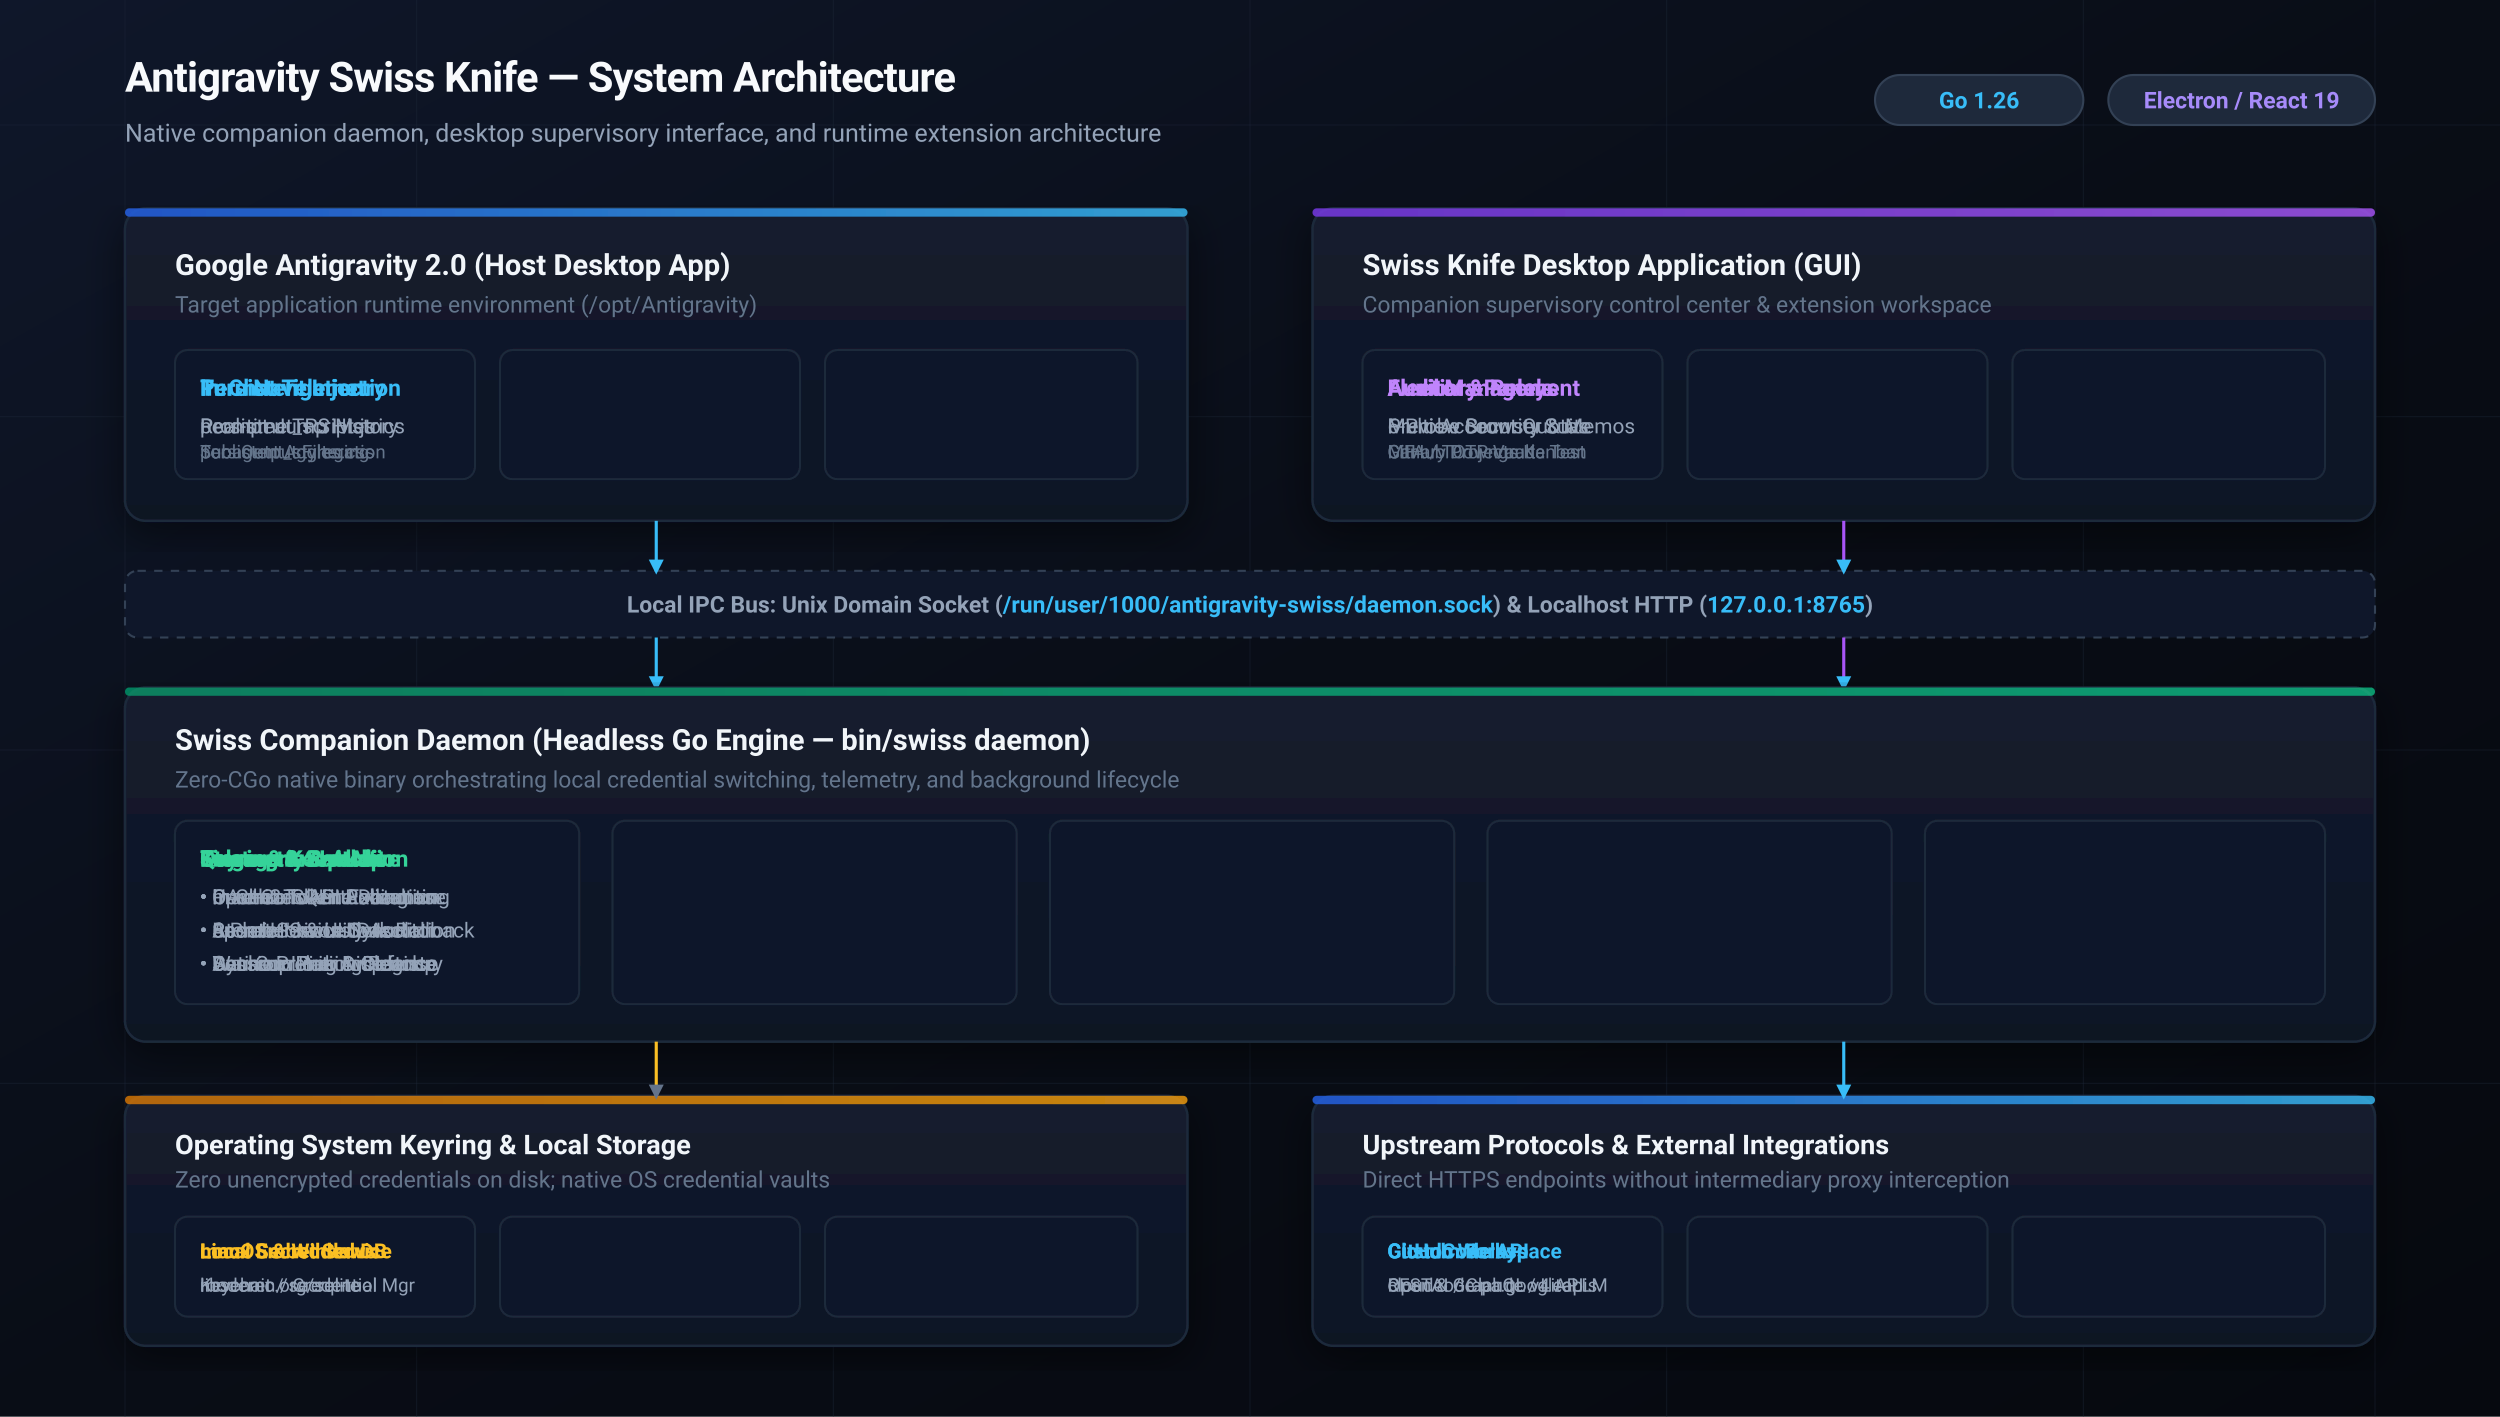
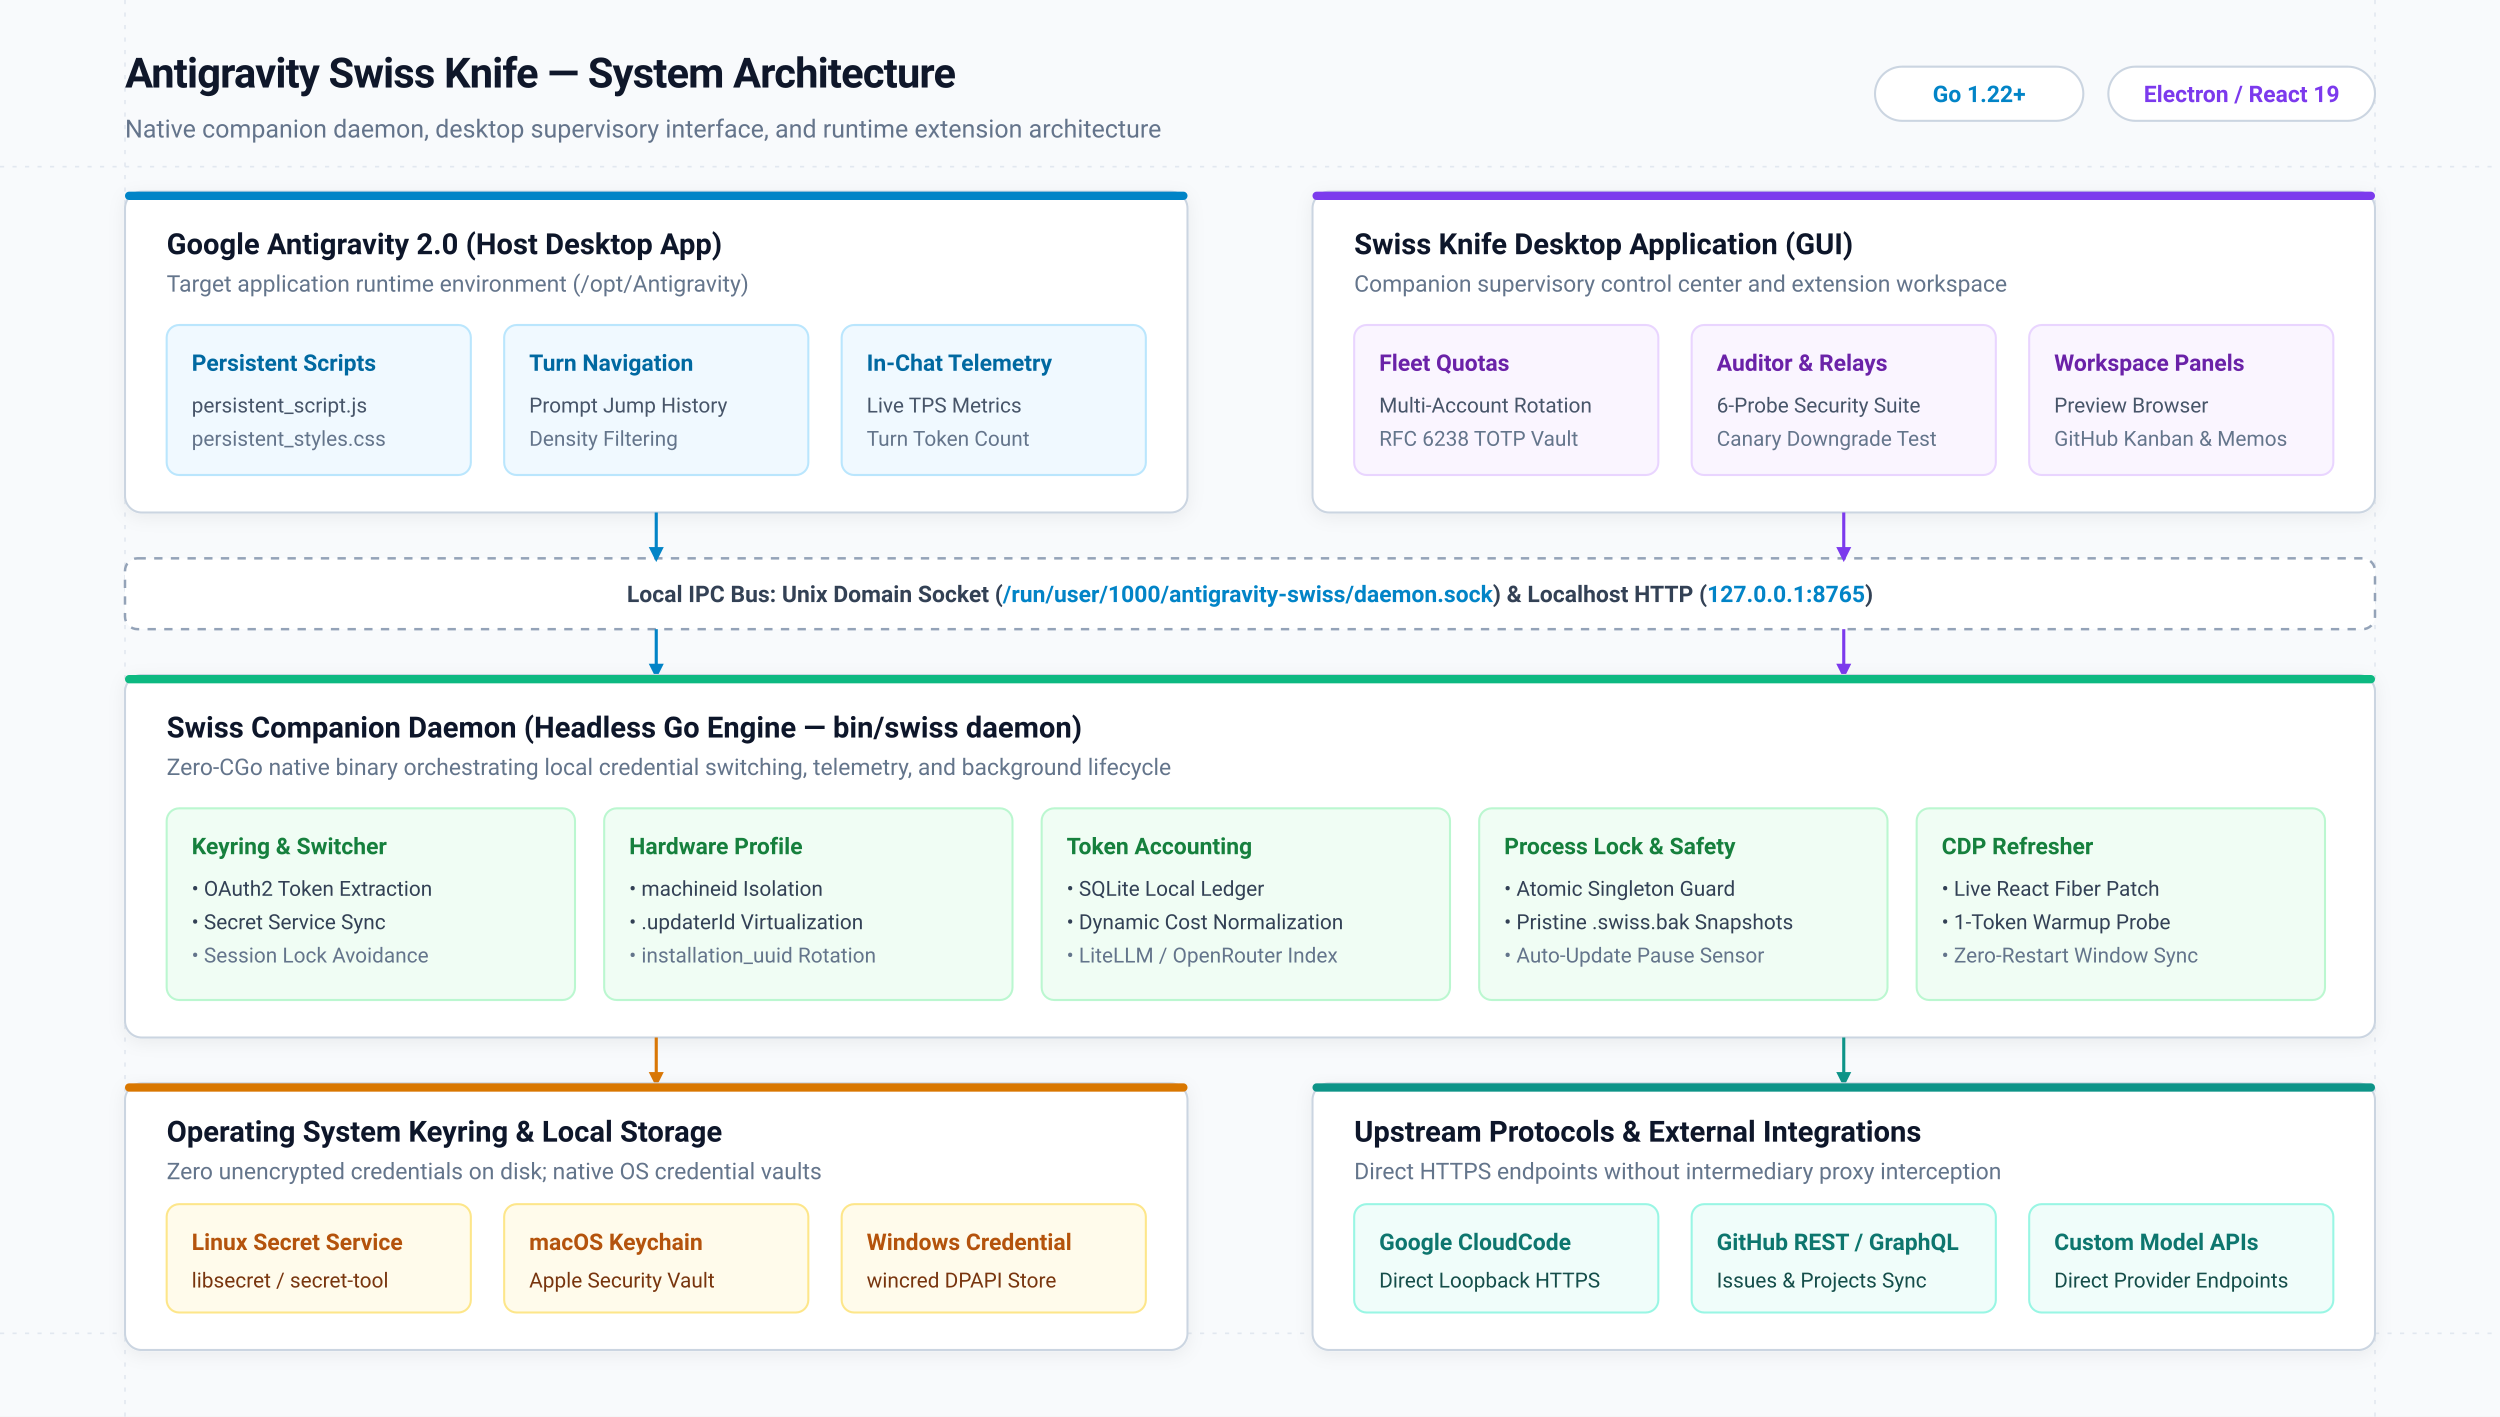
- <svg xmlns="http://www.w3.org/2000/svg" viewBox="0 0 1200 680" width="1200" height="680" style="background:#090d16; font-family:-apple-system, BlinkMacSystemFont, 'Segoe UI', Roboto, Helvetica, Arial, sans-serif;">
+ <svg xmlns="http://www.w3.org/2000/svg" viewBox="0 0 1200 680" width="1200" height="680" style="background:#f8fafc; font-family:-apple-system, BlinkMacSystemFont, 'Segoe UI', Roboto, Helvetica, Arial, sans-serif;">
  <defs>
-     <linearGradient id="bgGlow" x1="0%" y1="0%" x2="100%" y2="100%">
-       <stop offset="0%" stop-color="#0f172a" />
-       <stop offset="50%" stop-color="#090d16" />
-       <stop offset="100%" stop-color="#06090f" />
-     </linearGradient>
-     <linearGradient id="cardGrad" x1="0%" y1="0%" x2="0%" y2="100%">
-       <stop offset="0%" stop-color="#141c2e" />
-       <stop offset="100%" stop-color="#0d1424" />
-     </linearGradient>
-     <linearGradient id="blueGlow" x1="0%" y1="0%" x2="100%" y2="0%">
-       <stop offset="0%" stop-color="#2563eb" stop-opacity="0.8" />
-       <stop offset="100%" stop-color="#38bdf8" stop-opacity="0.8" />
-     </linearGradient>
-     <linearGradient id="greenGlow" x1="0%" y1="0%" x2="100%" y2="0%">
-       <stop offset="0%" stop-color="#059669" stop-opacity="0.8" />
-       <stop offset="100%" stop-color="#10b981" stop-opacity="0.8" />
-     </linearGradient>
-     <linearGradient id="purpleGlow" x1="0%" y1="0%" x2="100%" y2="0%">
-       <stop offset="0%" stop-color="#7c3aed" stop-opacity="0.8" />
-       <stop offset="100%" stop-color="#a855f7" stop-opacity="0.8" />
-     </linearGradient>
-     <linearGradient id="amberGlow" x1="0%" y1="0%" x2="100%" y2="0%">
-       <stop offset="0%" stop-color="#d97706" stop-opacity="0.8" />
-       <stop offset="100%" stop-color="#f59e0b" stop-opacity="0.8" />
-     </linearGradient>
-     <marker id="arrow" viewBox="0 0 10 10" refX="6" refY="5" markerWidth="6" markerHeight="6" orient="auto-start-reverse">
-       <path d="M 0 1 L 8 5 L 0 9 z" fill="#38bdf8" />
+     <filter id="lightShadow" x="-5%" y="-5%" width="110%" height="115%">
+       <feDropShadow dx="0" dy="2" stdDeviation="4" flood-color="#0f172a" flood-opacity="0.06" />
+     </filter>
+     <marker id="arrowBlue" viewBox="0 0 10 10" refX="6" refY="5" markerWidth="6" markerHeight="6" orient="auto-start-reverse">
+       <path d="M 0 1 L 8 5 L 0 9 z" fill="#0284c7" />
    </marker>
-     <marker id="arrowGreen" viewBox="0 0 10 10" refX="6" refY="5" markerWidth="6" markerHeight="6" orient="auto-start-reverse">
-       <path d="M 0 1 L 8 5 L 0 9 z" fill="#10b981" />
+     <marker id="arrowPurple" viewBox="0 0 10 10" refX="6" refY="5" markerWidth="6" markerHeight="6" orient="auto-start-reverse">
+       <path d="M 0 1 L 8 5 L 0 9 z" fill="#7c3aed" />
    </marker>
-     <marker id="arrowMuted" viewBox="0 0 10 10" refX="6" refY="5" markerWidth="6" markerHeight="6" orient="auto-start-reverse">
-       <path d="M 0 1 L 8 5 L 0 9 z" fill="#64748b" />
+     <marker id="arrowAmber" viewBox="0 0 10 10" refX="6" refY="5" markerWidth="6" markerHeight="6" orient="auto-start-reverse">
+       <path d="M 0 1 L 8 5 L 0 9 z" fill="#d97706" />
    </marker>
-     <filter id="cardShadow" x="-5%" y="-5%" width="110%" height="115%">
-       <feDropShadow dx="0" dy="6" stdDeviation="10" flood-color="#000000" flood-opacity="0.5" />
-     </filter>
+     <marker id="arrowTeal" viewBox="0 0 10 10" refX="6" refY="5" markerWidth="6" markerHeight="6" orient="auto-start-reverse">
+       <path d="M 0 1 L 8 5 L 0 9 z" fill="#0d9488" />
+     </marker>
  </defs>
-   <rect width="1200" height="680" fill="url(#bgGlow)" />
-   <g stroke="#1e293b" stroke-width="0.5" stroke-opacity="0.4">
+   <rect width="1200" height="680" fill="#f8fafc" />
+   <g stroke="#e2e8f0" stroke-width="0.8" stroke-dasharray="2 4">
    <line x1="60" y1="0" x2="60" y2="680" />
-     <line x1="200" y1="0" x2="200" y2="680" />
-     <line x1="400" y1="0" x2="400" y2="680" />
-     <line x1="600" y1="0" x2="600" y2="680" />
-     <line x1="800" y1="0" x2="800" y2="680" />
-     <line x1="1000" y1="0" x2="1000" y2="680" />
    <line x1="1140" y1="0" x2="1140" y2="680" />
-     <line x1="0" y1="60" x2="1200" y2="60" />
-     <line x1="0" y1="200" x2="1200" y2="200" />
-     <line x1="0" y1="360" x2="1200" y2="360" />
-     <line x1="0" y1="520" x2="1200" y2="520" />
+     <line x1="0" y1="80" x2="1200" y2="80" />
+     <line x1="0" y1="640" x2="1200" y2="640" />
  </g>
-   <g transform="translate(60, 44)">
-     <text x="0" y="0" font-size="20" font-weight="700" fill="#f8fafc" letter-spacing="-0.02em">Antigravity Swiss Knife — System Architecture</text>
-     <text x="0" y="24" font-size="12" fill="#94a3b8">Native companion daemon, desktop supervisory interface, and runtime extension architecture</text>
+   <g transform="translate(60, 42)">
+     <text x="0" y="0" font-size="20" font-weight="700" fill="#0f172a" letter-spacing="-0.02em">Antigravity Swiss Knife — System Architecture</text>
+     <text x="0" y="24" font-size="12" fill="#64748b">Native companion daemon, desktop supervisory interface, and runtime extension architecture</text>
  </g>
-   <g transform="translate(900, 36)">
-     <rect x="0" y="0" width="100" height="24" rx="12" fill="#1e293b" stroke="#334155" stroke-width="1" />
-     <text x="50" y="16" font-size="11" font-weight="600" fill="#38bdf8" text-anchor="middle">Go 1.26</text>
-     <rect x="112" y="0" width="128" height="24" rx="12" fill="#1e293b" stroke="#334155" stroke-width="1" />
-     <text x="176" y="16" font-size="11" font-weight="600" fill="#a78bfa" text-anchor="middle">Electron / React 19</text>
+   <g transform="translate(900, 32)">
+     <rect x="0" y="0" width="100" height="26" rx="13" fill="#ffffff" stroke="#cbd5e1" stroke-width="1" />
+     <text x="50" y="17" font-size="11" font-weight="600" fill="#0284c7" text-anchor="middle">Go 1.22+</text>
+     <rect x="112" y="0" width="128" height="26" rx="13" fill="#ffffff" stroke="#cbd5e1" stroke-width="1" />
+     <text x="176" y="17" font-size="11" font-weight="600" fill="#7c3aed" text-anchor="middle">Electron / React 19</text>
  </g>
-   <g transform="translate(60, 100)" filter="url(#cardShadow)">
-     <rect width="510" height="150" rx="10" fill="url(#cardGrad)" stroke="#1e293b" stroke-width="1.2" />
-     <rect width="510" height="4" rx="2" fill="url(#blueGlow)" />
-     <text x="24" y="32" font-size="14" font-weight="700" fill="#f1f5f9">Google Antigravity 2.0 (Host Desktop App)</text>
-     <text x="24" y="50" font-size="11" fill="#64748b">Target application runtime environment (/opt/Antigravity)</text>
-     <g transform="translate(24, 68)">
-       <rect x="0" y="0" width="144" height="62" rx="6" fill="#0f172a" stroke="#1e293b" stroke-width="1" />
-       <text x="12" y="22" font-size="11" font-weight="600" fill="#38bdf8">Persistent Injection</text>
-       <text x="12" y="40" font-size="10" fill="#94a3b8">persistent_script.js</text>
-       <text x="12" y="52" font-size="9" fill="#64748b">persistent_styles.css</text>
-       <rect x="156" y="0" width="144" height="62" rx="6" fill="#0f172a" stroke="#1e293b" stroke-width="1" />
-       <text x="12" y="22" font-size="11" font-weight="600" fill="#38bdf8">Turn Navigation</text>
-       <text x="12" y="40" font-size="10" fill="#94a3b8">Prompt Jump History</text>
-       <text x="12" y="52" font-size="9" fill="#64748b">Tool Output Filtering</text>
-       <rect x="312" y="0" width="150" height="62" rx="6" fill="#0f172a" stroke="#1e293b" stroke-width="1" />
-       <text x="12" y="22" font-size="11" font-weight="600" fill="#38bdf8">In-Chat Telemetry</text>
-       <text x="12" y="40" font-size="10" fill="#94a3b8">Real-time TPS Metrics</text>
-       <text x="12" y="52" font-size="9" fill="#64748b">Subagent Aggregation</text>
+   <g transform="translate(60, 92)" filter="url(#lightShadow)">
+     <rect width="510" height="154" rx="8" fill="#ffffff" stroke="#cbd5e1" stroke-width="1" />
+     <rect width="510" height="4" rx="2" fill="#0284c7" />
+     <text x="20" y="30" font-size="14" font-weight="700" fill="#0f172a">Google Antigravity 2.0 (Host Desktop App)</text>
+     <text x="20" y="48" font-size="11" fill="#64748b">Target application runtime environment (/opt/Antigravity)</text>
+     <g transform="translate(20, 64)">
+       <g transform="translate(0, 0)">
+         <rect width="146" height="72" rx="6" fill="#f0f9ff" stroke="#bae6fd" stroke-width="1" />
+         <text x="12" y="22" font-size="11" font-weight="700" fill="#0369a1">Persistent Scripts</text>
+         <text x="12" y="42" font-size="10" fill="#475569">persistent_script.js</text>
+         <text x="12" y="58" font-size="10" fill="#64748b">persistent_styles.css</text>
+       </g>
+       <g transform="translate(162, 0)">
+         <rect width="146" height="72" rx="6" fill="#f0f9ff" stroke="#bae6fd" stroke-width="1" />
+         <text x="12" y="22" font-size="11" font-weight="700" fill="#0369a1">Turn Navigation</text>
+         <text x="12" y="42" font-size="10" fill="#475569">Prompt Jump History</text>
+         <text x="12" y="58" font-size="10" fill="#64748b">Density Filtering</text>
+       </g>
+       <g transform="translate(324, 0)">
+         <rect width="146" height="72" rx="6" fill="#f0f9ff" stroke="#bae6fd" stroke-width="1" />
+         <text x="12" y="22" font-size="11" font-weight="700" fill="#0369a1">In-Chat Telemetry</text>
+         <text x="12" y="42" font-size="10" fill="#475569">Live TPS Metrics</text>
+         <text x="12" y="58" font-size="10" fill="#64748b">Turn Token Count</text>
+       </g>
    </g>
  </g>
-   <g transform="translate(630, 100)" filter="url(#cardShadow)">
-     <rect width="510" height="150" rx="10" fill="url(#cardGrad)" stroke="#1e293b" stroke-width="1.2" />
-     <rect width="510" height="4" rx="2" fill="url(#purpleGlow)" />
-     <text x="24" y="32" font-size="14" font-weight="700" fill="#f1f5f9">Swiss Knife Desktop Application (GUI)</text>
-     <text x="24" y="50" font-size="11" fill="#64748b">Companion supervisory control center &amp; extension workspace</text>
-     <g transform="translate(24, 68)">
-       <rect x="0" y="0" width="144" height="62" rx="6" fill="#0f172a" stroke="#1e293b" stroke-width="1" />
-       <text x="12" y="22" font-size="11" font-weight="600" fill="#c084fc">Fleet Management</text>
-       <text x="12" y="40" font-size="10" fill="#94a3b8">Multi-Account Quotas</text>
-       <text x="12" y="52" font-size="9" fill="#64748b">MFA / TOTP Vault</text>
-       <rect x="156" y="0" width="144" height="62" rx="6" fill="#0f172a" stroke="#1e293b" stroke-width="1" />
-       <text x="12" y="22" font-size="11" font-weight="600" fill="#c084fc">Auditor &amp; Relays</text>
-       <text x="12" y="40" font-size="10" fill="#94a3b8">6-Probe Security Suite</text>
-       <text x="12" y="52" font-size="9" fill="#64748b">Canary Downgrade Test</text>
-       <rect x="312" y="0" width="150" height="62" rx="6" fill="#0f172a" stroke="#1e293b" stroke-width="1" />
-       <text x="12" y="22" font-size="11" font-weight="600" fill="#c084fc">Auxiliary Panels</text>
-       <text x="12" y="40" font-size="10" fill="#94a3b8">Preview Browser &amp; Memos</text>
-       <text x="12" y="52" font-size="9" fill="#64748b">GitHub Projects Kanban</text>
+   <g transform="translate(630, 92)" filter="url(#lightShadow)">
+     <rect width="510" height="154" rx="8" fill="#ffffff" stroke="#cbd5e1" stroke-width="1" />
+     <rect width="510" height="4" rx="2" fill="#7c3aed" />
+     <text x="20" y="30" font-size="14" font-weight="700" fill="#0f172a">Swiss Knife Desktop Application (GUI)</text>
+     <text x="20" y="48" font-size="11" fill="#64748b">Companion supervisory control center and extension workspace</text>
+     <g transform="translate(20, 64)">
+       <g transform="translate(0, 0)">
+         <rect width="146" height="72" rx="6" fill="#faf5ff" stroke="#e9d5ff" stroke-width="1" />
+         <text x="12" y="22" font-size="11" font-weight="700" fill="#6b21a8">Fleet Quotas</text>
+         <text x="12" y="42" font-size="10" fill="#475569">Multi-Account Rotation</text>
+         <text x="12" y="58" font-size="10" fill="#64748b">RFC 6238 TOTP Vault</text>
+       </g>
+       <g transform="translate(162, 0)">
+         <rect width="146" height="72" rx="6" fill="#faf5ff" stroke="#e9d5ff" stroke-width="1" />
+         <text x="12" y="22" font-size="11" font-weight="700" fill="#6b21a8">Auditor &amp; Relays</text>
+         <text x="12" y="42" font-size="10" fill="#475569">6-Probe Security Suite</text>
+         <text x="12" y="58" font-size="10" fill="#64748b">Canary Downgrade Test</text>
+       </g>
+       <g transform="translate(324, 0)">
+         <rect width="146" height="72" rx="6" fill="#faf5ff" stroke="#e9d5ff" stroke-width="1" />
+         <text x="12" y="22" font-size="11" font-weight="700" fill="#6b21a8">Workspace Panels</text>
+         <text x="12" y="42" font-size="10" fill="#475569">Preview Browser</text>
+         <text x="12" y="58" font-size="10" fill="#64748b">GitHub Kanban &amp; Memos</text>
+       </g>
    </g>
  </g>
-   <g transform="translate(60, 274)">
-     <rect width="1080" height="32" rx="6" fill="#0f172a" stroke="#334155" stroke-dasharray="4 4" stroke-width="1" />
-     <text x="540" y="20" font-size="11" font-weight="600" fill="#94a3b8" text-anchor="middle">
-       Local IPC Bus: Unix Domain Socket (<tspan fill="#38bdf8">/run/user/1000/antigravity-swiss/daemon.sock</tspan>) &amp; Localhost HTTP (<tspan fill="#38bdf8">127.0.0.1:8765</tspan>)
+   <g transform="translate(60, 268)">
+     <rect width="1080" height="34" rx="6" fill="#ffffff" stroke="#94a3b8" stroke-dasharray="4 4" stroke-width="1.2" />
+     <text x="540" y="21" font-size="11" font-weight="600" fill="#334155" text-anchor="middle">
+       Local IPC Bus: Unix Domain Socket (<tspan font-weight="700" fill="#0284c7">/run/user/1000/antigravity-swiss/daemon.sock</tspan>) &amp; Localhost HTTP (<tspan font-weight="700" fill="#0284c7">127.0.0.1:8765</tspan>)
    </text>
  </g>
-   <line x1="315" y1="250" x2="315" y2="274" stroke="#38bdf8" stroke-width="1.5" marker-end="url(#arrow)" />
-   <line x1="885" y1="250" x2="885" y2="274" stroke="#a855f7" stroke-width="1.5" marker-end="url(#arrow)" />
-   <line x1="315" y1="306" x2="315" y2="330" stroke="#38bdf8" stroke-width="1.5" marker-end="url(#arrow)" />
-   <line x1="885" y1="306" x2="885" y2="330" stroke="#a855f7" stroke-width="1.5" marker-end="url(#arrow)" />
-   <g transform="translate(60, 330)" filter="url(#cardShadow)">
-     <rect width="1080" height="170" rx="10" fill="url(#cardGrad)" stroke="#1e293b" stroke-width="1.2" />
-     <rect width="1080" height="4" rx="2" fill="url(#greenGlow)" />
-     <text x="24" y="30" font-size="14" font-weight="700" fill="#f1f5f9">Swiss Companion Daemon (Headless Go Engine — bin/swiss daemon)</text>
-     <text x="24" y="48" font-size="11" fill="#64748b">Zero-CGo native binary orchestrating local credential switching, telemetry, and background lifecycle</text>
-     <g transform="translate(24, 64)">
-       <rect x="0" y="0" width="194" height="88" rx="6" fill="#0f172a" stroke="#1e293b" stroke-width="1" />
-       <text x="12" y="22" font-size="11" font-weight="700" fill="#34d399">Keyring &amp; Switcher</text>
-       <text x="12" y="40" font-size="10" fill="#94a3b8">• OAuth2 Token Extraction</text>
-       <text x="12" y="56" font-size="10" fill="#94a3b8">• Secret Service Sync</text>
-       <text x="12" y="72" font-size="10" fill="#94a3b8">• Session Lock Avoidance</text>
-       <rect x="210" y="0" width="194" height="88" rx="6" fill="#0f172a" stroke="#1e293b" stroke-width="1" />
-       <text x="12" y="22" font-size="11" font-weight="700" fill="#34d399">Quota &amp; Keep-Alive</text>
-       <text x="12" y="40" font-size="10" fill="#94a3b8">• Upstream API Polling</text>
-       <text x="12" y="56" font-size="10" fill="#94a3b8">• Reset Horizon Detection</text>
-       <text x="12" y="72" font-size="10" fill="#94a3b8">• Warmup Ping Dispatch</text>
-       <rect x="420" y="0" width="194" height="88" rx="6" fill="#0f172a" stroke="#1e293b" stroke-width="1" />
-       <text x="12" y="22" font-size="11" font-weight="700" fill="#34d399">Fingerprint Isolation</text>
-       <text x="12" y="40" font-size="10" fill="#94a3b8">• machineid Virtualization</text>
-       <text x="12" y="56" font-size="10" fill="#94a3b8">• updaterId &amp; UUID Isolation</text>
-       <text x="12" y="72" font-size="10" fill="#94a3b8">• Anti-Correlation Defense</text>
-       <rect x="630" y="0" width="194" height="88" rx="6" fill="#0f172a" stroke="#1e293b" stroke-width="1" />
-       <text x="12" y="22" font-size="11" font-weight="700" fill="#34d399">Telemetry &amp; Audit</text>
-       <text x="12" y="40" font-size="10" fill="#94a3b8">• In-Chat Token Accounting</text>
-       <text x="12" y="56" font-size="10" fill="#94a3b8">• 6-Probe Security Auditor</text>
-       <text x="12" y="72" font-size="10" fill="#94a3b8">• Dynamic Pricing Registry</text>
-       <rect x="840" y="0" width="192" height="88" rx="6" fill="#0f172a" stroke="#1e293b" stroke-width="1" />
-       <text x="12" y="22" font-size="11" font-weight="700" fill="#34d399">Storage &amp; Backup</text>
-       <text x="12" y="40" font-size="10" fill="#94a3b8">• Pure-Go SQLite Database</text>
-       <text x="12" y="56" font-size="10" fill="#94a3b8">• Atomic *.swiss.bak Rollback</text>
-       <text x="12" y="72" font-size="10" fill="#94a3b8">• Cache Pruner &amp; Cleanup</text>
+   <line x1="315" y1="246" x2="315" y2="268" stroke="#0284c7" stroke-width="1.5" marker-end="url(#arrowBlue)" />
+   <line x1="885" y1="246" x2="885" y2="268" stroke="#7c3aed" stroke-width="1.5" marker-end="url(#arrowPurple)" />
+   <line x1="315" y1="302" x2="315" y2="324" stroke="#0284c7" stroke-width="1.5" marker-end="url(#arrowBlue)" />
+   <line x1="885" y1="302" x2="885" y2="324" stroke="#7c3aed" stroke-width="1.5" marker-end="url(#arrowPurple)" />
+   <g transform="translate(60, 324)" filter="url(#lightShadow)">
+     <rect width="1080" height="174" rx="8" fill="#ffffff" stroke="#cbd5e1" stroke-width="1" />
+     <rect width="1080" height="4" rx="2" fill="#10b981" />
+     <text x="20" y="30" font-size="14" font-weight="700" fill="#0f172a">Swiss Companion Daemon (Headless Go Engine — bin/swiss daemon)</text>
+     <text x="20" y="48" font-size="11" fill="#64748b">Zero-CGo native binary orchestrating local credential switching, telemetry, and background lifecycle</text>
+     <g transform="translate(20, 64)">
+       <g transform="translate(0, 0)">
+         <rect width="196" height="92" rx="6" fill="#f0fdf4" stroke="#bbf7d0" stroke-width="1" />
+         <text x="12" y="22" font-size="11" font-weight="700" fill="#15803d">Keyring &amp; Switcher</text>
+         <text x="12" y="42" font-size="10" fill="#334155">• OAuth2 Token Extraction</text>
+         <text x="12" y="58" font-size="10" fill="#334155">• Secret Service Sync</text>
+         <text x="12" y="74" font-size="10" fill="#64748b">• Session Lock Avoidance</text>
+       </g>
+       <g transform="translate(210, 0)">
+         <rect width="196" height="92" rx="6" fill="#f0fdf4" stroke="#bbf7d0" stroke-width="1" />
+         <text x="12" y="22" font-size="11" font-weight="700" fill="#15803d">Hardware Profile</text>
+         <text x="12" y="42" font-size="10" fill="#334155">• machineid Isolation</text>
+         <text x="12" y="58" font-size="10" fill="#334155">• .updaterId Virtualization</text>
+         <text x="12" y="74" font-size="10" fill="#64748b">• installation_uuid Rotation</text>
+       </g>
+       <g transform="translate(420, 0)">
+         <rect width="196" height="92" rx="6" fill="#f0fdf4" stroke="#bbf7d0" stroke-width="1" />
+         <text x="12" y="22" font-size="11" font-weight="700" fill="#15803d">Token Accounting</text>
+         <text x="12" y="42" font-size="10" fill="#334155">• SQLite Local Ledger</text>
+         <text x="12" y="58" font-size="10" fill="#334155">• Dynamic Cost Normalization</text>
+         <text x="12" y="74" font-size="10" fill="#64748b">• LiteLLM / OpenRouter Index</text>
+       </g>
+       <g transform="translate(630, 0)">
+         <rect width="196" height="92" rx="6" fill="#f0fdf4" stroke="#bbf7d0" stroke-width="1" />
+         <text x="12" y="22" font-size="11" font-weight="700" fill="#15803d">Process Lock &amp; Safety</text>
+         <text x="12" y="42" font-size="10" fill="#334155">• Atomic Singleton Guard</text>
+         <text x="12" y="58" font-size="10" fill="#334155">• Pristine .swiss.bak Snapshots</text>
+         <text x="12" y="74" font-size="10" fill="#64748b">• Auto-Update Pause Sensor</text>
+       </g>
+       <g transform="translate(840, 0)">
+         <rect width="196" height="92" rx="6" fill="#f0fdf4" stroke="#bbf7d0" stroke-width="1" />
+         <text x="12" y="22" font-size="11" font-weight="700" fill="#15803d">CDP Refresher</text>
+         <text x="12" y="42" font-size="10" fill="#334155">• Live React Fiber Patch</text>
+         <text x="12" y="58" font-size="10" fill="#334155">• 1-Token Warmup Probe</text>
+         <text x="12" y="74" font-size="10" fill="#64748b">• Zero-Restart Window Sync</text>
+       </g>
    </g>
  </g>
-   <g transform="translate(60, 526)" filter="url(#cardShadow)">
-     <rect width="510" height="120" rx="10" fill="url(#cardGrad)" stroke="#1e293b" stroke-width="1.2" />
-     <rect width="510" height="4" rx="2" fill="url(#amberGlow)" />
-     <text x="24" y="28" font-size="13" font-weight="700" fill="#f1f5f9">Operating System Keyring &amp; Local Storage</text>
-     <text x="24" y="44" font-size="11" fill="#64748b">Zero unencrypted credentials on disk; native OS credential vaults</text>
-     <g transform="translate(24, 58)">
-       <rect x="0" y="0" width="144" height="48" rx="6" fill="#0f172a" stroke="#1e293b" stroke-width="1" />
-       <text x="12" y="20" font-size="10" font-weight="600" fill="#fbbf24">Linux Secret Service</text>
-       <text x="12" y="36" font-size="9" fill="#94a3b8">libsecret / secret-tool</text>
-       <rect x="156" y="0" width="144" height="48" rx="6" fill="#0f172a" stroke="#1e293b" stroke-width="1" />
-       <text x="12" y="20" font-size="10" font-weight="600" fill="#fbbf24">macOS &amp; Windows</text>
-       <text x="12" y="36" font-size="9" fill="#94a3b8">Keychain / Credential Mgr</text>
-       <rect x="312" y="0" width="150" height="48" rx="6" fill="#0f172a" stroke="#1e293b" stroke-width="1" />
-       <text x="12" y="20" font-size="10" font-weight="600" fill="#fbbf24">Local Embedded DB</text>
-       <text x="12" y="36" font-size="9" fill="#94a3b8">modernc.org/sqlite</text>
+   <line x1="315" y1="498" x2="315" y2="520" stroke="#d97706" stroke-width="1.5" marker-end="url(#arrowAmber)" />
+   <line x1="885" y1="498" x2="885" y2="520" stroke="#0d9488" stroke-width="1.5" marker-end="url(#arrowTeal)" />
+   <g transform="translate(60, 520)" filter="url(#lightShadow)">
+     <rect width="510" height="128" rx="8" fill="#ffffff" stroke="#cbd5e1" stroke-width="1" />
+     <rect width="510" height="4" rx="2" fill="#d97706" />
+     <text x="20" y="28" font-size="14" font-weight="700" fill="#0f172a">Operating System Keyring &amp; Local Storage</text>
+     <text x="20" y="46" font-size="11" fill="#64748b">Zero unencrypted credentials on disk; native OS credential vaults</text>
+     <g transform="translate(20, 58)">
+       <g transform="translate(0, 0)">
+         <rect width="146" height="52" rx="6" fill="#fffbeb" stroke="#fde68a" stroke-width="1" />
+         <text x="12" y="22" font-size="11" font-weight="700" fill="#b45309">Linux Secret Service</text>
+         <text x="12" y="40" font-size="10" fill="#78350f">libsecret / secret-tool</text>
+       </g>
+       <g transform="translate(162, 0)">
+         <rect width="146" height="52" rx="6" fill="#fffbeb" stroke="#fde68a" stroke-width="1" />
+         <text x="12" y="22" font-size="11" font-weight="700" fill="#b45309">macOS Keychain</text>
+         <text x="12" y="40" font-size="10" fill="#78350f">Apple Security Vault</text>
+       </g>
+       <g transform="translate(324, 0)">
+         <rect width="146" height="52" rx="6" fill="#fffbeb" stroke="#fde68a" stroke-width="1" />
+         <text x="12" y="22" font-size="11" font-weight="700" fill="#b45309">Windows Credential</text>
+         <text x="12" y="40" font-size="10" fill="#78350f">wincred DPAPI Store</text>
+       </g>
    </g>
  </g>
-   <g transform="translate(630, 526)" filter="url(#cardShadow)">
-     <rect width="510" height="120" rx="10" fill="url(#cardGrad)" stroke="#1e293b" stroke-width="1.2" />
-     <rect width="510" height="4" rx="2" fill="url(#blueGlow)" />
-     <text x="24" y="28" font-size="13" font-weight="700" fill="#f1f5f9">Upstream Protocols &amp; External Integrations</text>
-     <text x="24" y="44" font-size="11" fill="#64748b">Direct HTTPS endpoints without intermediary proxy interception</text>
-     <g transform="translate(24, 58)">
-       <rect x="0" y="0" width="144" height="48" rx="6" fill="#0f172a" stroke="#1e293b" stroke-width="1" />
-       <text x="12" y="20" font-size="10" font-weight="600" fill="#38bdf8">CloudCode API</text>
-       <text x="12" y="36" font-size="9" fill="#94a3b8">cloudcode-pa.googleapis</text>
-       <rect x="156" y="0" width="144" height="48" rx="6" fill="#0f172a" stroke="#1e293b" stroke-width="1" />
-       <text x="12" y="20" font-size="10" font-weight="600" fill="#38bdf8">Custom Relays</text>
-       <text x="12" y="36" font-size="9" fill="#94a3b8">OpenAI / Claude / LiteLLM</text>
-       <rect x="312" y="0" width="150" height="48" rx="6" fill="#0f172a" stroke="#1e293b" stroke-width="1" />
-       <text x="12" y="20" font-size="10" font-weight="600" fill="#38bdf8">GitHub Workspace</text>
-       <text x="12" y="36" font-size="9" fill="#94a3b8">REST &amp; GraphQL v4 API</text>
+   <g transform="translate(630, 520)" filter="url(#lightShadow)">
+     <rect width="510" height="128" rx="8" fill="#ffffff" stroke="#cbd5e1" stroke-width="1" />
+     <rect width="510" height="4" rx="2" fill="#0d9488" />
+     <text x="20" y="28" font-size="14" font-weight="700" fill="#0f172a">Upstream Protocols &amp; External Integrations</text>
+     <text x="20" y="46" font-size="11" fill="#64748b">Direct HTTPS endpoints without intermediary proxy interception</text>
+     <g transform="translate(20, 58)">
+       <g transform="translate(0, 0)">
+         <rect width="146" height="52" rx="6" fill="#f0fdfa" stroke="#99f6e4" stroke-width="1" />
+         <text x="12" y="22" font-size="11" font-weight="700" fill="#0f766e">Google CloudCode</text>
+         <text x="12" y="40" font-size="10" fill="#134e4a">Direct Loopback HTTPS</text>
+       </g>
+       <g transform="translate(162, 0)">
+         <rect width="146" height="52" rx="6" fill="#f0fdfa" stroke="#99f6e4" stroke-width="1" />
+         <text x="12" y="22" font-size="11" font-weight="700" fill="#0f766e">GitHub REST / GraphQL</text>
+         <text x="12" y="40" font-size="10" fill="#134e4a">Issues &amp; Projects Sync</text>
+       </g>
+       <g transform="translate(324, 0)">
+         <rect width="146" height="52" rx="6" fill="#f0fdfa" stroke="#99f6e4" stroke-width="1" />
+         <text x="12" y="22" font-size="11" font-weight="700" fill="#0f766e">Custom Model APIs</text>
+         <text x="12" y="40" font-size="10" fill="#134e4a">Direct Provider Endpoints</text>
+       </g>
    </g>
  </g>
-   <line x1="315" y1="500" x2="315" y2="526" stroke="#fbbf24" stroke-width="1.5" marker-end="url(#arrowMuted)" />
-   <line x1="885" y1="500" x2="885" y2="526" stroke="#38bdf8" stroke-width="1.5" marker-end="url(#arrow)" />
</svg>
